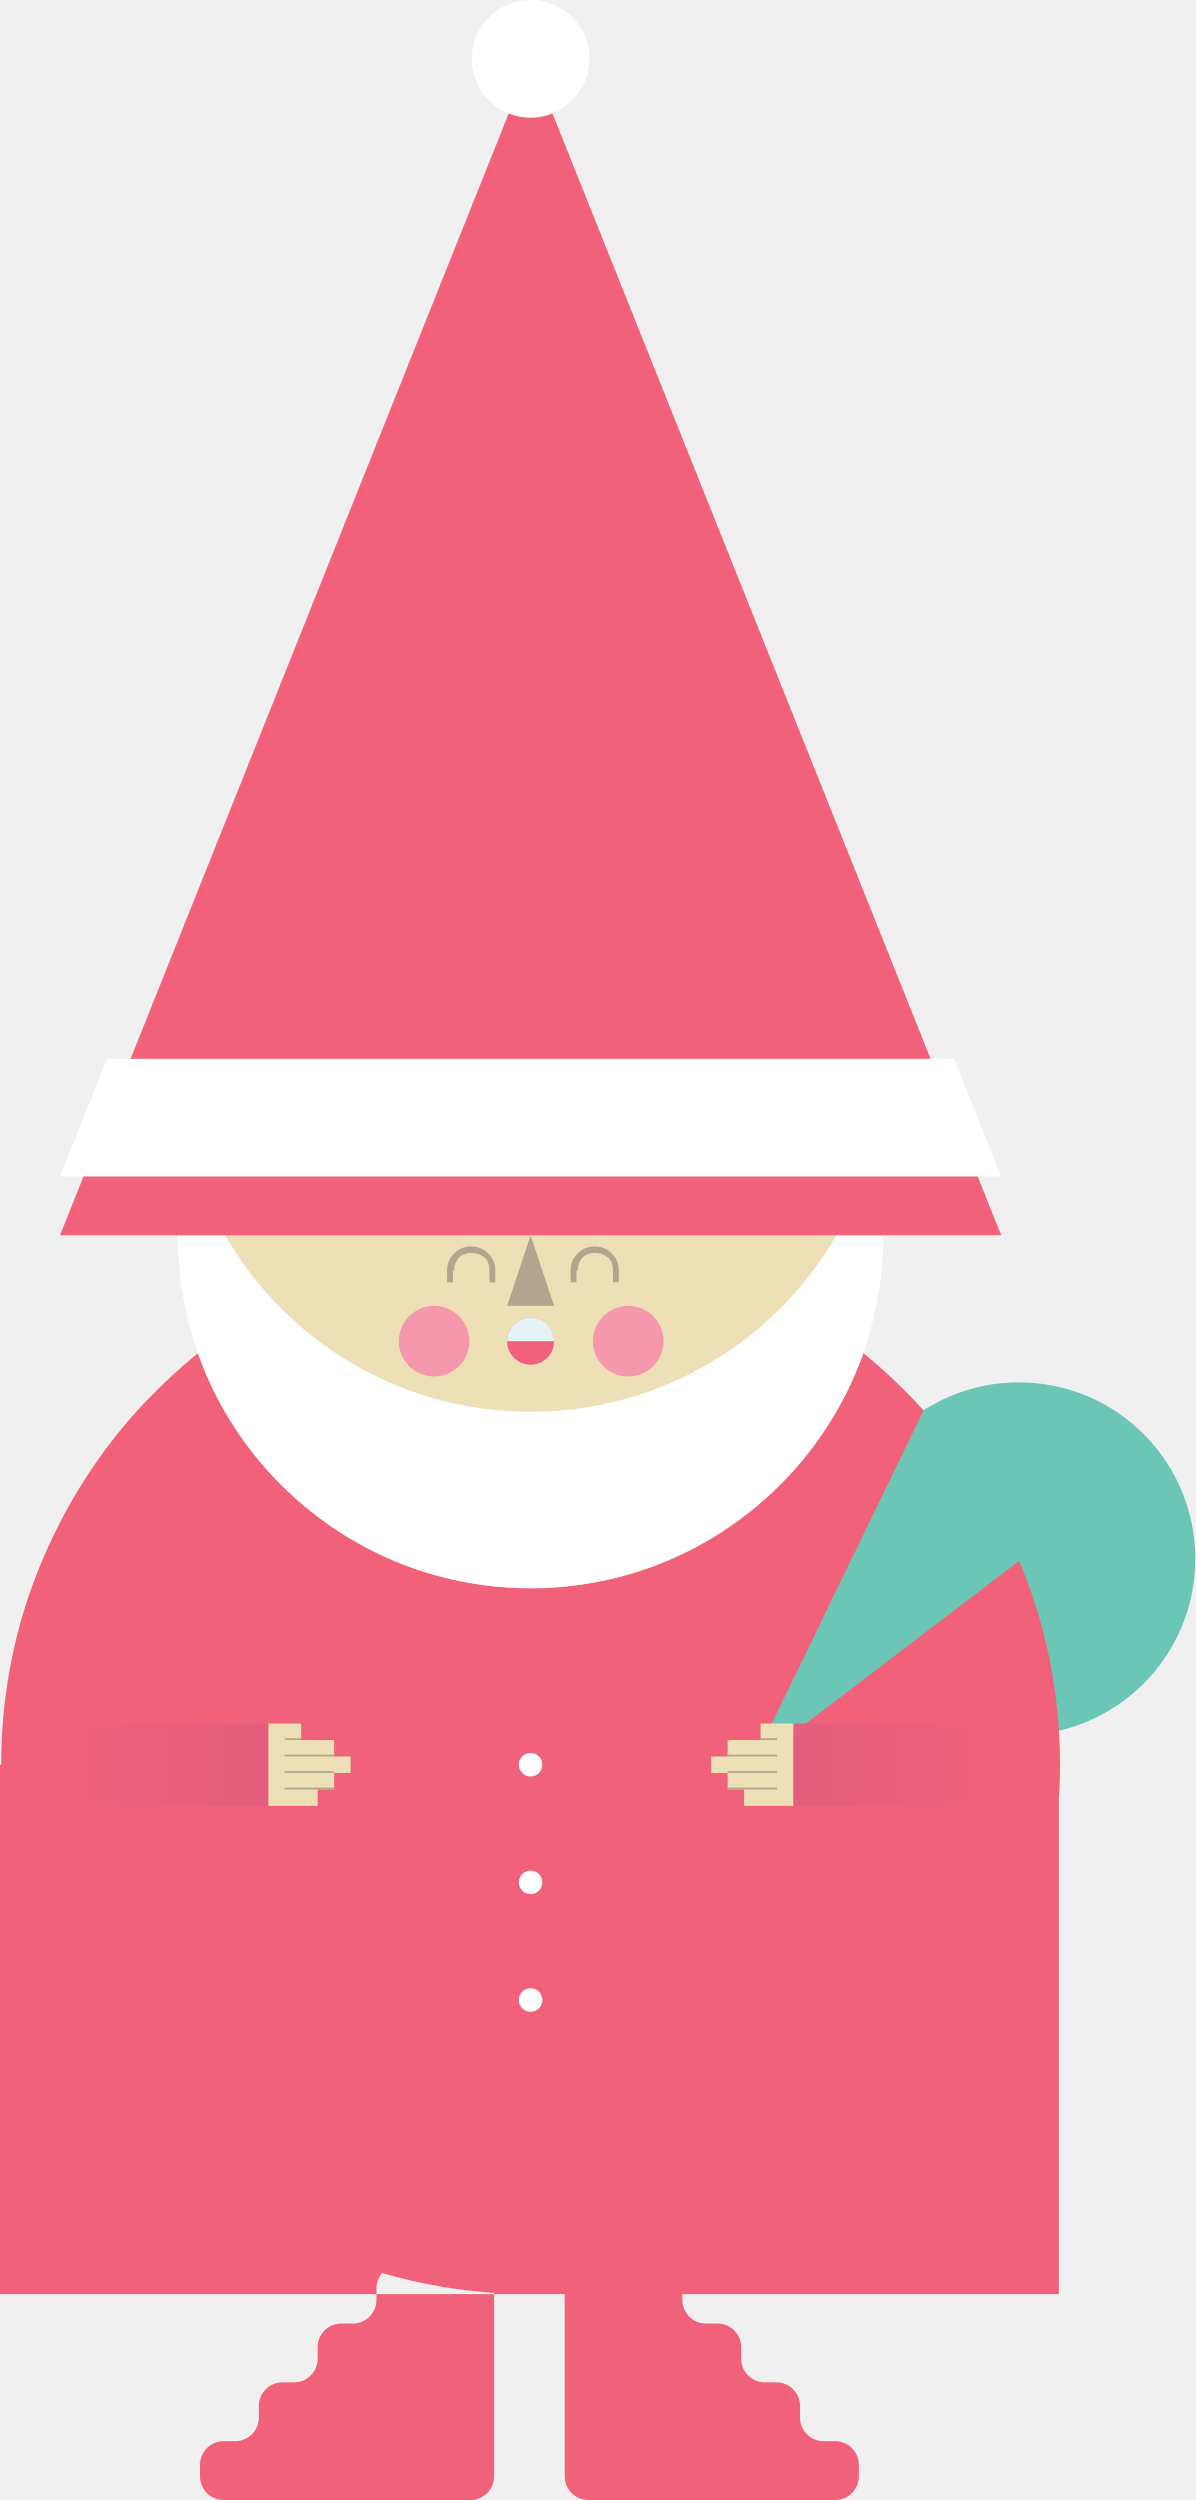
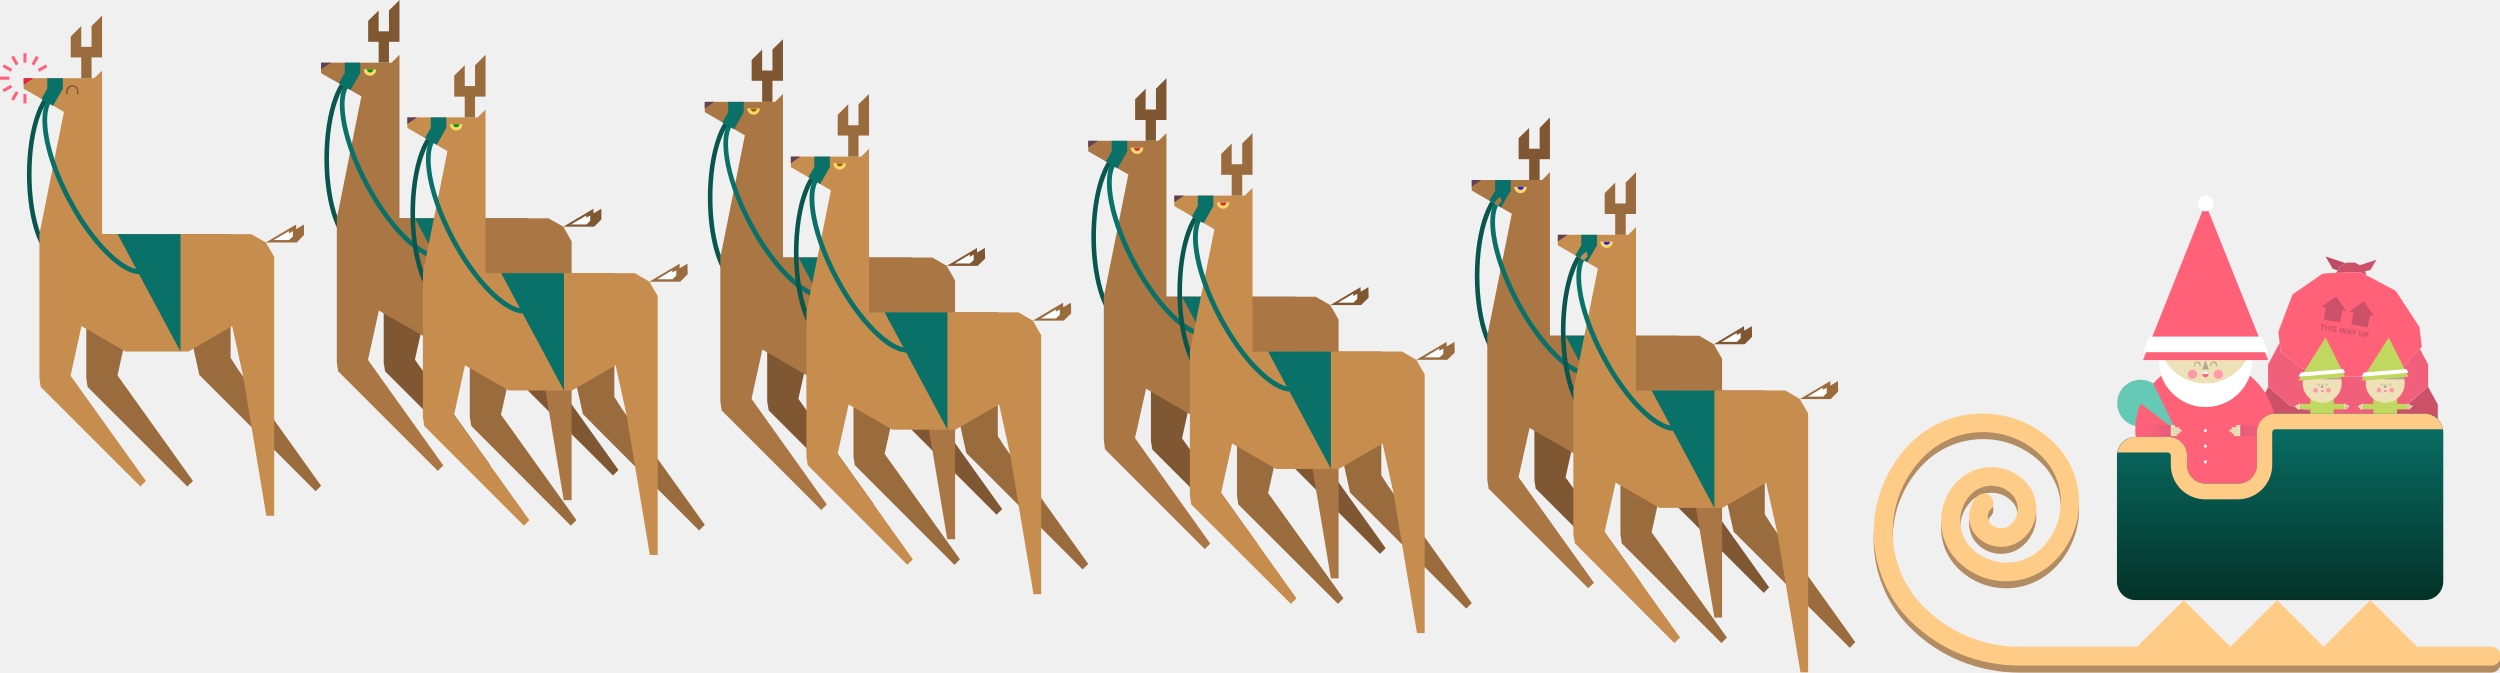
- <svg xmlns="http://www.w3.org/2000/svg" viewBox="0 0 203.2 425" enable-background="new 0 0 203.2 425">
-   <circle fill="#6BC6B5" cx="173.2" cy="265" r="30" />
-   <path fill="#F1627A" d="M68 385c-2.2 0-4 1.8-4 4v2c0 2.2-1.8 4-4 4h-2c-2.2 0-4 1.8-4 4v2c0 2.2-1.8 4-4 4h-2c-2.2 0-4 1.8-4 4v2c0 2.2-1.8 4-4 4h-2c-2.2 0-4 1.8-4 4v2c0 2.2 1.8 4 4 4h42c2.2 0 4-1.8 4-4v-32c0-2.2-1.8-4-4-4h-12zM112 385c2.2 0 4 1.8 4 4v2c0 2.2 1.8 4 4 4h2c2.2 0 4 1.8 4 4v2c0 2.2 1.8 4 4 4h2c2.2 0 4 1.8 4 4v2c0 2.2 1.8 4 4 4h2c2.2 0 4 1.8 4 4v2c0 2.2-1.8 4-4 4h-42c-2.2 0-4-1.8-4-4v-32c0-2.2 1.8-4 4-4h12zM0 300h180v90h-180zM180.2 300c0 12.4-2.5 24.3-7.1 35-4.6 10.8-11.1 20.5-19.3 28.6-8.1 8.1-17.8 14.7-28.6 19.3-10.8 4.6-22.6 7.1-35 7.1s-24.3-2.5-35-7.1c-10.8-4.6-20.5-11.1-28.6-19.3s-14.7-17.8-19.3-28.6c-4.6-10.8-7.1-22.6-7.1-35s2.5-24.3 7.1-35c4.6-10.8 11.1-20.5 19.3-28.6 8.1-8.1 17.8-14.7 28.6-19.3s22.6-7.1 35-7.1 24.3 2.5 35 7.1 20.5 11.1 28.6 19.3c8.1 8.1 14.7 17.8 19.3 28.6 4.6 10.7 7.1 22.6 7.1 35z" />
-   <circle fill="#EDE0B7" cx="90.2" cy="210" r="60" />
-   <path fill="#fff" d="M90.2 240c-28 0-51.4-19.1-58.1-45-1.2 4.8-1.9 9.8-1.9 15 0 33.1 26.9 60 60 60s60-26.9 60-60c0-5.2-.7-10.2-1.9-15-6.6 25.9-30.1 45-58.1 45z" />
-   <path fill="#B2A58E" d="M94.2 222h-8l4-12z" />
-   <circle fill="#F1627A" cx="90.2" cy="228" r="4" />
-   <path fill="#E4F4F4" d="M90.2 224c-2.2 0-4 1.8-4 4h8c0-2.2-1.7-4-4-4z" />
+ <svg xmlns="http://www.w3.org/2000/svg" xmlns:xlink="http://www.w3.org/1999/xlink" viewBox="0 0 1141.5 307" enable-background="new 0 0 1141.5 307">
+   <path fill="#08564D" d="M687.7 88.9c2.8 0 5.8 3.8 8.1 10.1 2.6 7.2 4.1 16.8 4.1 27.1s-1.4 19.9-4.1 27.1c-2.3 6.3-5.3 10.1-8.1 10.1s-5.8-3.8-8.1-10.1c-2.6-7.2-4.1-16.8-4.1-27.1s1.4-19.9 4.1-27.1c2.3-6.4 5.3-10.1 8.1-10.1m0-2.2c-7.9 0-14.3 17.6-14.3 39.3 0 21.7 6.4 39.3 14.3 39.3s14.3-17.6 14.3-39.3c0-21.7-6.4-39.3-14.3-39.3z" />
+   <path fill="#7F5733" d="M700.6 219.1v-65.8h28.6l-14.3 64.4-.1.2 34.4 48.2-2.5 2.5-45.5-45.5zM737.9 153.3h28.6v56.5l3.4 5.3 37.9 53.1-2.5 2.5-45.5-45.4-7.7-7.7.1-.1zM782.5 157.2l13.8-8.3.1 2.1 3.5-2.1.1 4.9-3.4 3.4h-10.5z" />
+   <path fill="#fff" d="M793 152v1l1.8-1v2.4l-1.7 1.7h-7z" />
+   <path fill="#7F5733" d="M698.2 58.4v9.5h4.8v-9.5l4.7-4.8v19.1h-4.7v9.5h-4.8v-9.5h-4.8v-9.6z" />
+   <path fill="#a74" d="M672 82.2h32.1l3.6-3.6v74.7h68.2l6.6 3.9 3.8 6.6v118.2h-3.5l-10.8-64.3-4.9-22.3-20 11.5h-28.7l-20-11.5-5 22.3v.2l34.4 48.2-2.6 2.5-45.5-45.5-.6-4v-65.8l11.2-55.7-18.3-10.6z" />
+   <path fill="#5D4157" d="M672 85.2v-3h4.4z" />
+   <path fill="#097168" d="M682.7 87v-4.8h7.1v4.8l-4.4 7.7-5.4-3.1zM743.5 153.3h-28.7l8.6 16c-3.5-.7-8.1-3.7-12.9-8.5-5.9-5.9-11.9-14.3-16.8-23.6-11.8-22.2-13.6-41.2-8.1-45.1l-.4-2.2c-.1 0-.1 0-.2.1-8.1 4.3-5.1 25.9 6.8 48.3 10.4 19.5 24.1 33.2 32.8 33.4l18.9 35.3v-53.7z" />
+   <path fill="#F6D86B" d="M694.3 88.2c-1.6 0-2.9-1.3-2.9-2.9h5.7c.1 1.6-1.2 2.9-2.8 2.9z" />
+   <path fill="#2920E2" d="M694.3 86.7c-.8 0-1.4-.6-1.4-1.4h2.9c-.1.8-.7 1.4-1.5 1.4z" />
+   <path fill="#08564D" d="M727 113.9c2.8 0 5.8 3.8 8.1 10.1 2.6 7.2 4.1 16.8 4.1 27.1s-1.4 19.9-4.1 27.1c-2.3 6.3-5.3 10.1-8.1 10.1s-5.8-3.8-8.1-10.1c-2.6-7.2-4.1-16.8-4.1-27.1s1.4-19.9 4.1-27.1c2.3-6.3 5.3-10.1 8.1-10.1m0-2.2c-7.9 0-14.3 17.6-14.3 39.3 0 21.7 6.4 39.3 14.3 39.3s14.3-17.6 14.3-39.3c0-21.7-6.4-39.3-14.3-39.3z" />
+   <path fill="#996B3D" d="M739.9 244.1v-65.8h28.6l-14.3 64.4-.1.3 34.4 48.1-2.5 2.5-45.5-45.5zM777.2 178.3h28.6v56.5l3.4 5.4 37.9 53-2.5 2.6-45.5-45.5-7.7-7.7.1-.1z" />
+   <path fill="#C68D4E" d="M711.3 107.2h32.2l3.5-3.6v74.7h68.2l6.6 3.9 3.8 6.6v118.2h-3.5l-10.7-64.3-5-22.3-20 11.5h-28.7l-20-11.5-5 22.3v.3l34.4 48.1-2.6 2.5-45.4-45.5-.7-4v-65.8l11.2-55.7-18.3-10.6z" />
+   <path fill="#996B3D" d="M821.8 182.2l13.9-8.2v2.1l3.5-2.1.1 4.8-3.4 3.4h-10.5z" />
+   <path fill="#fff" d="M832.3 177v1l1.8-1v2.4l-1.6 1.7h-7.1z" />
+   <path fill="#F6D86B" d="M733.6 113.2c-1.6 0-2.9-1.3-2.9-2.9h5.7c.1 1.6-1.2 2.9-2.8 2.9z" />
+   <path fill="#2920E2" d="M733.6 111.8c-.8 0-1.4-.6-1.4-1.4h2.9c0 .7-.7 1.4-1.5 1.4z" />
+   <path fill="#996B3D" d="M737.5 83.4v9.5h4.8v-9.5l4.7-4.8v19.1h-4.7v9.5h-4.8v-9.5h-4.8v-9.5z" />
+   <path fill="#5D4157" d="M711.3 110.2v-3h4.5z" />
+   <path fill="#097168" d="M722 112v-4.8h7.2v4.8l-4.5 7.7-5.4-3.1zM782.8 178.3h-28.7l8.6 16c-3.5-.7-8.1-3.7-12.9-8.5-5.9-5.9-11.9-14.3-16.8-23.6-11.8-22.2-13.6-41.2-8.1-45.1l-.4-2.2c-.1 0-.1 0-.2.1-8.1 4.3-5.1 25.9 6.8 48.3 10.4 19.5 24.1 33.2 32.8 33.4l18.9 35.3v-53.7z" />
+   <path fill="#08564D" d="M512.6 71c2.8 0 5.8 3.8 8.1 10.1 2.6 7.2 4.1 16.8 4.1 27.1s-1.4 19.9-4.1 27.1c-2.3 6.3-5.3 10.1-8.1 10.1s-5.8-3.8-8.1-10.1c-2.6-7.2-4.1-16.8-4.1-27.1s1.4-19.9 4.1-27.1c2.3-6.3 5.3-10.1 8.1-10.1m0-2.2c-7.9 0-14.3 17.6-14.3 39.3 0 21.7 6.4 39.3 14.3 39.3s14.3-17.6 14.3-39.3c0-21.7-6.4-39.3-14.3-39.3z" />
+   <path fill="#7F5733" d="M525.5 201.2v-65.7h28.5l-14.2 64.3-.1.3 34.4 48.1-2.5 2.5-45.5-45.5zM562.8 135.5h28.6v56.4l3.4 5.4 37.9 53-2.6 2.6-45.4-45.5-7.7-7.7zM607.4 139.3l13.8-8.2.1 2.1 3.5-2.1.1 4.8-3.4 3.4h-10.5z" />
+   <path fill="#fff" d="M617.9 134.1v1.1l1.8-1.1v2.4l-1.7 1.7h-7z" />
+   <path fill="#7F5733" d="M523.1 40.5v9.5h4.7v-9.5l4.8-4.8v19.1h-4.8v9.5h-4.7v-9.5h-4.8v-9.5z" />
+   <path fill="#a74" d="M496.9 64.3h32.1l3.6-3.5v74.7h68.2l6.6 3.8 3.8 6.6v118.2h-3.5l-10.8-64.3-4.9-22.3-20 11.6h-28.7l-20-11.6-5 22.3v.3l34.3 48.1-2.5 2.5-45.5-45.5-.6-4v-65.7l11.2-55.8-18.3-10.6z" />
+   <path fill="#5D4157" d="M496.9 67.3v-3h4.4z" />
+   <path fill="#097168" d="M539.7 135.5h28.7v53.6zM507.6 69.1v-4.8h7.1v4.8l-4.4 7.8-5.4-3.1zM510 72.1l.2-.1.4 2.2c-5.5 3.9-3.7 22.9 8.1 45.1 4.9 9.3 10.9 17.7 16.8 23.6 5.5 5.5 10.7 8.7 14.3 8.7.8 0 1.6-.2 2.2-.5l.3-.2 1.4 1.6-.7.5c-1 .5-2 .8-3.2.8-8.7 0-22.5-13.7-33-33.4-11.9-22.3-15-44-6.8-48.3z" />
+   <path fill="#F6D86B" d="M519.2 70.3c-1.6 0-2.9-1.3-2.9-2.9h5.7c.1 1.6-1.2 2.9-2.8 2.9z" />
+   <path fill="#E41F44" d="M519.2 68.9c-.8 0-1.4-.6-1.4-1.4h2.9c-.1.7-.7 1.4-1.5 1.4z" />
+   <path fill="#08564D" d="M551.9 96c2.8 0 5.8 3.8 8.1 10.1 2.6 7.2 4.1 16.8 4.1 27.1s-1.4 19.9-4.1 27.1c-2.3 6.3-5.3 10.1-8.1 10.1s-5.8-3.8-8.1-10.1c-2.6-7.2-4.1-16.8-4.1-27.1s1.4-19.9 4.1-27.1c2.3-6.3 5.3-10.1 8.1-10.1m0-2.1c-7.9 0-14.3 17.6-14.3 39.3s6.4 39.3 14.3 39.3 14.3-17.6 14.3-39.3-6.4-39.3-14.3-39.3z" />
+   <path fill="#996B3D" d="M564.8 226.2v-65.7h28.6l-14.3 64.3-.1.3 34.4 48.1-2.5 2.5-45.5-45.4zM602.1 160.5h28.6v56.5l3.4 5.3 37.9 53.1-2.5 2.5-45.5-45.5-7.7-7.6.1-.1z" />
+   <path fill="#C68D4E" d="M536.2 89.3h32.1l3.6-3.5v74.7h68.2l6.6 3.8 3.8 6.6v118.2h-3.5l-10.8-64.3-4.9-22.3-20 11.6h-28.7l-20-11.6-5 22.3v.3l34.4 48.1-2.6 2.5-45.5-45.4-.6-4.1v-65.7l11.2-55.8-18.3-10.6z" />
+   <path fill="#996B3D" d="M646.7 164.3l13.8-8.2.1 2.1 3.5-2.1.1 4.9-3.4 3.3h-10.5z" />
+   <path fill="#fff" d="M657.2 159.1v1.1l1.8-1.1v2.5l-1.7 1.6h-7z" />
+   <path fill="#F6D86B" d="M558.5 95.3c-1.6 0-2.9-1.3-2.9-2.9h5.7c.1 1.6-1.2 2.9-2.8 2.9z" />
+   <path fill="#E41F44" d="M558.5 93.9c-.8 0-1.4-.6-1.4-1.4h2.9c-.1.7-.7 1.4-1.5 1.4z" />
+   <path fill="#996B3D" d="M562.4 65.5v9.5h4.8v-9.5l4.7-4.7v19h-4.7v9.5h-4.8v-9.5h-4.8v-9.5z" />
+   <path fill="#5D4157" d="M536.2 92.3v-3h4.4z" />
+   <path fill="#097168" d="M579 160.5h28.7v53.6zM546.9 94.1v-4.8h7.1v4.8l-4.4 7.8-5.4-3.1zM549.3 97.1l.2-.1.4 2.2c-5.5 3.9-3.7 22.9 8.1 45.1 4.9 9.3 10.9 17.7 16.8 23.6 5.5 5.5 10.7 8.7 14.3 8.7.8 0 1.6-.2 2.2-.5l.3-.2 1.4 1.6-.7.5c-1 .5-2 .8-3.2.8-8.7 0-22.5-13.7-33-33.4-11.9-22.3-15-43.9-6.8-48.3z" />
+   <path fill="#08564D" d="M337.5 53.1c2.8 0 5.8 3.8 8.1 10.1 2.6 7.2 4.1 16.8 4.1 27.1s-1.4 19.9-4.1 27.1c-2.3 6.3-5.3 10.1-8.1 10.1s-5.8-3.8-8.1-10.1c-2.6-7.2-4.1-16.8-4.1-27.1s1.4-19.9 4.1-27.1c2.3-6.3 5.3-10.1 8.1-10.1m0-2.1c-7.9 0-14.3 17.6-14.3 39.3 0 21.7 6.4 39.3 14.3 39.3s14.3-17.6 14.3-39.3c0-21.7-6.4-39.3-14.3-39.3z" />
+   <path fill="#7F5733" d="M350.3 183.3v-65.7h28.6l-14.3 64.3v.3l34.4 48.1-2.6 2.6-45.4-45.5zM387.7 117.6h28.6v56.5l3.4 5.3 37.9 53.1-2.6 2.5-45.5-45.5-7.6-7.6v-.1zM432.3 121.4l13.8-8.2v2.1l3.6-2.1.1 4.9-3.4 3.3h-10.5z" />
+   <path fill="#fff" d="M442.8 116.2v1.1l1.8-1.1v2.5l-1.7 1.6h-7z" />
+   <path fill="#7F5733" d="M348 22.6v9.6h4.7v-9.6l4.8-4.7v19h-4.8v9.6h-4.7v-9.6h-4.8v-9.5z" />
+   <path fill="#a74" d="M321.8 46.5h32.1l3.6-3.6v74.7h68.2l6.6 3.8 3.8 6.7v118.1h-3.6l-10.7-64.3-4.9-22.3-20 11.6h-28.8l-20-11.6-4.9 22.3v.3l34.3 48.1-2.5 2.6-45.5-45.5-.6-4.1v-65.7l11.2-55.8-18.3-10.6z" />
+   <path fill="#5D4157" d="M321.8 49.5v-3h4.4z" />
+   <path fill="#097168" d="M364.6 117.6h28.7v53.6zM332.5 51.2v-4.7h7.1v4.7l-4.4 7.8-5.4-3.1zM334.8 54.3l.2-.1.4 2.2c-5.5 3.9-3.7 22.9 8.1 45.1 4.9 9.3 10.9 17.7 16.8 23.6 5.5 5.5 10.7 8.7 14.3 8.7.8 0 1.6-.2 2.2-.5l.3-.2 1.4 1.6-.7.5c-1 .5-2 .8-3.2.8-8.7 0-22.5-13.7-33-33.4-11.8-22.4-14.9-44-6.8-48.3z" />
+   <path fill="#F6D86B" d="M344.1 52.4c-1.6 0-2.9-1.3-2.9-2.9h5.7c.1 1.6-1.2 2.9-2.8 2.9z" />
+   <path fill="#960" d="M344.1 51c-.8 0-1.4-.6-1.4-1.4h2.9c-.1.8-.7 1.4-1.5 1.4z" />
+   <path fill="#08564D" d="M376.8 78.1c2.8 0 5.8 3.8 8.1 10.1 2.6 7.2 4.1 16.8 4.1 27.1s-1.4 19.9-4.1 27.1c-2.3 6.3-5.3 10.1-8.1 10.1s-5.8-3.8-8.1-10.1c-2.6-7.2-4.1-16.8-4.1-27.1s1.4-19.9 4.1-27.1c2.3-6.3 5.3-10.1 8.1-10.1m0-2.1c-7.9 0-14.3 17.6-14.3 39.3s6.4 39.3 14.3 39.3 14.3-17.6 14.3-39.3-6.4-39.3-14.3-39.3z" />
+   <path fill="#996B3D" d="M389.7 208.4v-65.8h28.5l-14.2 64.3-.1.3 34.4 48.2-2.5 2.5-45.5-45.5zM427 142.6h28.6v56.5l3.4 5.3 37.9 53.1-2.6 2.5-45.4-45.5-7.7-7.6v-.1z" />
+   <path fill="#C68D4E" d="M361.1 71.5h32.1l3.6-3.6v74.7h68.2l6.6 3.8 3.8 6.7v118.2h-3.5l-10.8-64.4-4.9-22.2-20 11.5h-28.7l-20-11.5-5 22.2v.3l34.3 48.2-2.5 2.5-45.5-45.5-.6-4v-65.8l11.2-55.7-18.3-10.6z" />
+   <path fill="#996B3D" d="M471.6 146.4l13.8-8.2.1 2.1 3.5-2.1.1 4.9-3.4 3.3h-10.5z" />
+   <path fill="#fff" d="M482.1 141.3v1l1.8-1v2.4l-1.7 1.7h-7z" />
+   <path fill="#F6D86B" d="M383.4 77.4c-1.6 0-2.9-1.3-2.9-2.9h5.7c.1 1.7-1.2 2.9-2.8 2.9z" />
+   <path fill="#960" d="M383.4 76c-.8 0-1.4-.6-1.4-1.4h2.9c-.1.8-.7 1.4-1.5 1.4z" />
+   <path fill="#996B3D" d="M387.3 47.6v9.6h4.7v-9.6l4.8-4.7v19h-4.8v9.6h-4.7v-9.6h-4.8v-9.5z" />
+   <path fill="#5D4157" d="M361.1 74.5v-3h4.4z" />
+   <path fill="#097168" d="M403.9 142.6h28.7v53.6zM371.8 76.3v-4.8h7.1v4.8l-4.4 7.7-5.4-3.1zM374.2 79.3l.2-.1.4 2.2c-5.5 3.9-3.7 22.9 8.1 45.1 4.9 9.3 10.9 17.7 16.8 23.6 5.5 5.5 10.7 8.7 14.3 8.7.8 0 1.6-.2 2.2-.5l.3-.2 1.4 1.6-.7.5c-1 .5-2 .8-3.2.8-8.7 0-22.5-13.7-33-33.4-11.9-22.4-15-44-6.8-48.3z" />
+   <path fill="#08564D" d="M162.4 35.3c2.8 0 5.8 3.8 8.1 10.1 2.6 7.2 4.1 16.8 4.1 27.1s-1.4 19.9-4.1 27.1c-2.3 6.3-5.3 10.1-8.1 10.1s-5.8-3.8-8.1-10.1c-2.6-7.2-4.1-16.8-4.1-27.1s1.4-19.9 4.1-27.1c2.3-6.4 5.3-10.1 8.1-10.1m0-2.2c-7.9 0-14.3 17.6-14.3 39.3s6.4 39.3 14.3 39.3 14.3-17.6 14.3-39.3-6.4-39.3-14.3-39.3z" />
+   <path fill="#7F5733" d="M175.2 165.5v-65.8h28.6l-14.3 64.3v.3l34.4 48.2-2.6 2.5-45.5-45.5zM212.6 99.7h28.5v56.5l3.4 5.3 37.9 53.1-2.5 2.5-45.5-45.4-7.6-7.7v-.1zM257.2 103.5l13.8-8.2v2.1l3.6-2.1v4.9l-3.3 3.3h-10.6z" />
+   <path fill="#fff" d="M267.7 98.4v1l1.8-1v2.4l-1.7 1.7h-7.1z" />
+   <path fill="#7F5733" d="M172.9 4.8v9.5h4.7v-9.5l4.8-4.8v19.1h-4.8v9.5h-4.7v-9.5h-4.8v-9.6z" />
+   <path fill="#a74" d="M146.6 28.6h32.2l3.6-3.6v74.7h68.1l6.7 3.8 3.8 6.7v118.2h-3.6l-10.7-64.4-4.9-22.2-20 11.5h-28.8l-20-11.5-4.9 22.2-.1.3 34.4 48.2-2.5 2.5-45.5-45.5-.6-4v-65.8l11.2-55.7-18.4-10.6z" />
+   <path fill="#5D4157" d="M146.6 31.6v-3h4.5z" />
+   <path fill="#097168" d="M189.5 99.7h28.7v53.6zM157.4 33.4v-4.8h7.1v4.8l-4.5 7.7-5.3-3.1zM159.7 36.4l.2-.1.4 2.2c-5.5 3.9-3.7 22.9 8.1 45.1 4.9 9.3 10.9 17.7 16.8 23.6 5.5 5.5 10.7 8.7 14.3 8.7.8 0 1.6-.2 2.2-.5l.3-.2 1.4 1.6-.7.5c-1 .5-2 .8-3.2.8-8.7 0-22.5-13.7-33-33.4-11.9-22.4-14.9-44-6.8-48.3z" />
+   <path fill="#F6D86B" d="M169 34.6c-1.6 0-2.9-1.3-2.9-2.9h5.7c0 1.6-1.2 2.9-2.8 2.9z" />
+   <path fill="#090" d="M169 33.1c-.8 0-1.4-.6-1.4-1.4h2.9c-.1.8-.7 1.4-1.5 1.4z" />
+   <path fill="#08564D" d="M201.7 60.3c2.8 0 5.8 3.8 8.1 10.1 2.6 7.2 4.1 16.8 4.1 27.1s-1.4 19.9-4.1 27.1c-2.3 6.3-5.3 10.1-8.1 10.1s-5.8-3.8-8.1-10.1c-2.6-7.2-4.1-16.8-4.1-27.1s1.4-19.9 4.1-27.1c2.3-6.4 5.3-10.1 8.1-10.1m0-2.2c-7.9 0-14.3 17.6-14.3 39.3s6.4 39.3 14.3 39.3 14.3-17.6 14.3-39.3-6.4-39.3-14.3-39.3z" />
+   <path fill="#996B3D" d="M214.5 190.5v-65.8h28.6l-14.3 64.4v.3l34.4 48.1-2.6 2.5-45.4-45.5zM251.9 124.7h28.6v56.5l3.4 5.4 37.9 53-2.6 2.6-45.5-45.5-7.6-7.7v-.1z" />
+   <path fill="#C68D4E" d="M186 53.6h32.1l3.6-3.6v74.7h68.1l6.7 3.9 3.8 6.6v118.2h-3.6l-10.7-64.3-4.9-22.3-20 11.5h-28.8l-20-11.5-4.9 22.3-.1.3 34.4 48.1-2.5 2.5-45.5-45.5-.6-4v-65.8l11.2-55.7-18.3-10.6z" />
+   <path fill="#996B3D" d="M296.5 128.6l13.8-8.2v2.1l3.6-2.1.1 4.8-3.4 3.4h-10.5z" />
+   <path fill="#fff" d="M307 123.4v1l1.8-1v2.4l-1.7 1.7h-7z" />
+   <path fill="#F6D86B" d="M208.3 59.6c-1.6 0-2.9-1.3-2.9-2.9h5.7c.1 1.6-1.2 2.9-2.8 2.9z" />
+   <path fill="#090" d="M208.3 58.1c-.8 0-1.4-.6-1.4-1.4h2.9c-.1.8-.7 1.4-1.5 1.4z" />
+   <path fill="#996B3D" d="M212.2 29.8v9.5h4.7v-9.5l4.8-4.8v19.1h-4.8v9.5h-4.7v-9.5h-4.8v-9.6z" />
+   <path fill="#5D4157" d="M186 56.6v-3h4.4z" />
+   <path fill="#097168" d="M228.8 124.7h28.7v53.6zM196.7 58.4v-4.8h7.1v4.8l-4.4 7.7-5.4-3.1zM199 61.4l.2-.1.4 2.2c-5.5 3.9-3.7 22.9 8.1 45.1 4.9 9.3 10.9 17.7 16.8 23.6 5.5 5.5 10.7 8.7 14.3 8.7.8 0 1.6-.2 2.2-.5l.3-.2 1.4 1.6-.7.5c-1 .5-2 .8-3.2.8-8.7 0-22.5-13.7-33-33.4-11.8-22.4-14.9-44-6.8-48.3z" />
+   <path fill="#08564D" d="M26.6 42.4c2.8 0 5.8 3.8 8.1 10.1 2.6 7.2 4.1 16.8 4.1 27.1s-1.4 19.9-4.1 27.1c-2.3 6.3-5.3 10.1-8.1 10.1s-5.8-3.8-8.1-10.1c-2.6-7.2-4.1-16.8-4.1-27.1s1.4-19.9 4.1-27.1c2.3-6.3 5.3-10.1 8.1-10.1m0-2.1c-7.9 0-14.3 17.6-14.3 39.3 0 21.7 6.4 39.3 14.3 39.3s14.3-17.6 14.3-39.3c0-21.7-6.4-39.3-14.3-39.3z" />
+   <path fill="#996B3D" d="M39.4 172.6v-65.7h28.6l-14.3 64.3v.3l34.4 48.1-2.6 2.5-45.5-45.4zM76.8 106.9h28.5v56.5l3.4 5.3 37.9 53.1-2.5 2.5-45.5-45.5-7.6-7.6v-.1z" />
+   <path fill="#C68D4E" d="M10.8 35.7h32.2l3.6-3.5v74.7h68.1l6.7 3.8 3.8 6.6v118.2h-3.6l-10.7-64.3-4.9-22.3-20 11.6h-28.8l-20-11.6-4.9 22.3-.1.3 34.4 48.1-2.5 2.5-45.5-45.4-.6-4.1v-65.7l11.2-55.8-18.4-10.6z" />
+   <path fill="#996B3D" d="M121.4 110.7l13.8-8.2v2.1l3.6-2.1v4.8l-3.3 3.4h-10.6z" />
+   <path fill="#fff" d="M131.9 105.5v1.1l1.8-1.1v2.5l-1.7 1.6h-7.1z" />
+   <path fill="#996B3D" d="M37.1 11.9v9.5h4.7v-9.5l4.8-4.8v19.1h-4.8v9.5h-4.7v-9.5h-4.8v-9.5z" />
+   <path fill="#E41F44" d="M10.8 38.7v-3h4.5z" />
+   <path fill="#097168" d="M53.7 106.9h28.7v53.6zM21.6 40.5v-4.8h7.1v4.8l-4.5 7.8-5.3-3.1zM23.9 43.5l.2-.1.4 2.2c-5.5 3.9-3.7 22.9 8.1 45.1 4.9 9.3 10.9 17.7 16.8 23.6 5.5 5.5 10.7 8.7 14.3 8.7.8 0 1.6-.2 2.2-.5l.3-.2 1.4 1.6-.7.5c-1 .5-2 .8-3.2.8-8.7 0-22.5-13.7-33-33.4-11.9-22.3-14.9-44-6.8-48.3z" />
+   <path fill="#7F5733" d="M35.3 41.7c0-.3-.1-.6-.2-.8-.1-.3-.3-.5-.5-.7-.2-.2-.4-.4-.7-.5-.3-.1-.5-.2-.8-.2-.3 0-.6.1-.8.2-.3.1-.5.3-.7.5-.2.2-.4.4-.5.7-.1.3-.2.5-.2.8v1.4h-.7v-1.4c0-.4.1-.8.2-1.1.1-.3.4-.7.6-.9.3-.3.6-.5.9-.6.3-.1.7-.2 1.1-.2.4 0 .8.1 1.1.2.3.1.7.4.9.6.3.3.5.6.6.9.1.3.2.7.2 1.1v1.4h-.7v-1.4z" />
+   <g fill="#FF6179">
+     <path d="M10.7 24.3h1.4v4.3h-1.4zM10.7 42.9h1.4v4.3h-1.4z" />
+   </g>
+   <g fill="#FF6179">
+     <path d="M15.577 29.928l-1.212-.7 2.15-3.724 1.212.7zM6.296 46.021l-1.212-.7 2.15-3.724 1.212.7z" />
+   </g>
+   <g fill="#FF6179">
+     <path d="M17.926 32.778l-.7-1.212 3.724-2.15.7 1.212zM1.842 42.071l-.7-1.212 3.724-2.15.7 1.212z" />
+   </g>
+   <path fill="#FF6179" d="M0 35h4.3v1.4h-4.3zM1.146 30.592l.7-1.212 3.724 2.15-.7 1.212zM5.097 26.138l1.212-.7 2.15 3.724-1.212.7z" />
+   <path fill="#CC5068" d="M1108.6 176.5l-9.6 8.5-17 5h-19.6l-17-5-9.6-8.5-4.5 8.2v10.8l11 9.4 18.9 5.4h21.9l19-5.4 11-9.4v-10.8z" />
+   <path fill="#F25F7B" d="M1062.4 190h19.6l17-5 9.6-8.5.1-.1v-10l-3.8-7.1-6.7 7.2-14.4 5.1-17.3.6-15.5-4.1-9.6-7.5-.5-4.1-5.3 9.9v10l.2.1 9.6 8.5z" />
+   <path fill="#BF4B61" d="M1071.1 120.2l-9.3-3.1 3.4 5.7 2.2.6 1-1.7z" />
+   <path fill="#CC5068" d="M1080.3 125.6v-.7l-.5-1 2.5-.6 2.8-4.7-7.6 2.5-2.2-1.2h-3.7l-.5.3-2.7 1.5-1 1.7-.7 1.2 11.1-.3z" />
+   <path fill="#FF6179" d="M1051 168.1l15.5 4.1 17.3-.6 14.4-5.1 6.7-7.2.9-.9-1.1-9.1-10.8-16.5-13.6-7.2-2.5-1.3-11.1.3-6.1.3-13.8 9.5-6.5 17.1.6 5 .5 4.1z" />
+   <path fill="#CC5068" d="M1072.7 142.3l6.6-4.7 4.6 6.6-1.8-.3-1 5.6-7.5-1.4 1-5.5zM1060.1 140l6.6-4.6 4.6 6.6-1.8-.3-1 5.5-7.5-1.3 1-5.5z" />
+   <g fill="#CB5068">
+     <path d="M1060.3 148.6l-.7-.1.1-.5 1.9.3-.1.5-.7-.1-.3 2-.5-.1.3-2zM1061.9 148.4l.5.1-.2.9 1 .2.2-.9.5.1-.4 2.4-.5-.1.2-1.1-1-.2-.2 1.1-.5-.1.4-2.4zM1064.5 148.8l.5.1-.4 2.4-.5-.1.4-2.4zM1066.6 149.8c-.1-.1-.2-.2-.4-.2s-.4 0-.4.2c-.1.4 1.1.4 1 1.2-.1.5-.6.7-1.1.6-.3-.1-.6-.2-.8-.4l.5-.4c.1.2.3.3.4.3.2 0 .4 0 .4-.2.1-.4-1.1-.4-1-1.2.1-.5.6-.7 1.1-.6.3 0 .5.2.7.4l-.4.3zM1068.3 149.5l.6.1.1 1.6.8-1.5.5.1.2 1.7.7-1.5.5.1-1.1 2.3-.5-.1-.3-1.8-.8 1.6-.5-.1-.2-2.5zM1072.7 150.2l.4.1.6 2.6-.6-.1-.1-.6-.9-.2-.3.5-.6-.1 1.5-2.2zm.1.8l-.4.7.6.1-.2-.8zM1074.5 152l-.7-1.6.7.1.4 1 .7-.8.6.1-1.2 1.2-.2 1-.5-.1.2-.9zM1079.2 152.9c-.1.6-.5.9-1.2.8-.7-.1-1-.6-.9-1.2l.3-1.5.5.1-.3 1.5c-.1.3.1.6.4.6.3 0 .5-.1.6-.4l.3-1.5.5.1-.2 1.5zM1079.9 151.5l.9.2c.5.1.9.3.8.9-.1.6-.5.7-1 .6l-.4-.1-.2 1-.5-.1.4-2.5zm.4 1.1l.4.1c.2 0 .4 0 .4-.2 0-.3-.2-.3-.4-.4h-.3l-.1.5z" />
+   </g>
+   <path fill="#C0D860" d="M1083.7 200.7c0 1.2 1 2.1 2.1 2.1 1.2 0 2.1-1 2.1-2.1v-4.3h-4.3v4.3zM1090.2 200.7c0 1.2 1 2.1 2.1 2.1 1.2 0 2.1-1 2.1-2.1v-4.3h-4.3v4.3zM1083.7 180.1v16.3h10.8v-16.3z" />
+   <path fill="#EFDE11" d="M1073.5 151.4h.1v.1h-.1z" />
+   <circle fill="#EEE0B7" cx="1089.1" cy="175" r="8.9" />
+   <path fill="#B2A58E" d="M1088.4 177.1h1.4l-.7-2.1z" />
+   <circle fill="#FF6179" cx="1089.2" cy="178.2" r=".7" />
+   <path fill="#fff" d="M1089.2 177.5c.4 0 .7.3.7.7h-1.4c0-.4.3-.7.7-.7z" />
+   <path fill="#B2A58E" d="M1087.8 176v-.2l-.1-.2s-.1-.1-.2-.1h-.4l-.2.1s-.1.1-.1.2v.6h-.2v-.4c0-.1 0-.2.1-.3 0-.1.1-.2.2-.2l.2-.2s.2-.1.3-.1.2 0 .3.1.2.1.2.2l.2.2.1.3v.4h-.2v-.4zM1091.5 176v-.2l-.1-.2s-.1-.1-.2-.1h-.4l-.2.1s-.1.1-.1.2v.6h-.2v-.4c0-.1 0-.2.1-.3 0-.1.1-.2.2-.2l.2-.2.3-.1s.2 0 .3.1c.1 0 .2.1.2.2l.2.2s.1.2.1.3v.4h-.2v-.4z" />
+   <circle fill="#FF99AD" cx="1092.1" cy="178.2" r="1.1" />
+   <circle fill="#FF99AD" cx="1086.2" cy="178.2" r="1.1" />
+   <circle cx="1089.1" cy="175" r="8.9" fill="none" />
+   <defs>
+     <circle id="a" cx="1089.1" cy="175" r="8.9" />
+   </defs>
+   <clipPath id="b">
+     <use xlink:href="#a" overflow="visible" />
+   </clipPath>
+   <path clip-path="url(#b)" fill="#B2A58E" d="M1080.2 173.2l4.4-1.8 4.5 1.8h8.9v-8.2h-17.8v6.1z" />
+   <path fill="#EEE0B7" d="M1101.1 185.4h-1.5v-.1l1.5.1v-.5h-1v-.5h-1v2.5h1.5v-.5h-1v-.1h1.5v-.5h-1.5v-.1h1.5v.1h.5v-.5h-.5zm-1.5-.5h.5v.1l-.5-.1z" />
+   <path fill="#B2A58E" d="M1099.6 184.9h.5v.1h-.5zM1099.6 185.4h1.5v.1h-1.5zM1099.6 185.9h1.5v.1h-1.5zM1099.6 186.4h1.5-1.5z" />
+   <path fill="#C0D860" d="M1092.8 184.4h6.3v2.5h-6.3z" />
+   <path fill="#EEE0B7" d="M1078.1 184.4v.5h.5-.5-1v.5h1.5-1.5-.5v.5h2-1.5v.5h1.5-1v.5h1.5v-2.5z" />
+   <path fill="#B2A58E" d="M1078.1 184.9h.5v.1h-.5zM1077.1 185.4h1.5v.1h-1.5zM1077.1 185.9h1.5v.1h-1.5zM1078.6 186.4h-1.5.5 1z" />
+   <path fill="#C0D860" d="M1079.1 184.4h6.3v2.5h-6.3zM1078.2 173.8l12.5-19.7 9 17.9z" />
+   <path fill="#fff" d="M1079.4 170.1l-1.2 1.9 21.5-1.8-.9-1.7z" />
+   <path fill="#C0D860" d="M1054.9 200.7c0 1.2 1 2.1 2.1 2.1 1.2 0 2.1-1 2.1-2.1v-4.3h-4.3v4.3zM1061.4 200.7c0 1.2 1 2.1 2.1 2.1s2.1-1 2.1-2.1v-4.3h-4.3v4.3zM1054.9 180.1v16.3h10.7v-16.3z" />
+   <path fill="#EFDE11" d="M1044.7 151.4h.1v.1h-.1z" />
+   <circle fill="#EEE0B7" cx="1060.3" cy="175" r="8.9" />
+   <path fill="#B2A58E" d="M1059.6 177.1h1.4l-.7-2.1z" />
+   <circle fill="#FF6179" cx="1060.4" cy="178.2" r=".7" />
+   <path fill="#fff" d="M1060.4 177.5c.4 0 .7.3.7.7h-1.4c0-.4.3-.7.7-.7z" />
+   <path fill="#B2A58E" d="M1058.9 176v-.2l-.1-.2s-.1-.1-.2-.1h-.4l-.2.1s-.1.1-.1.2v.6h-.2v-.4c0-.1 0-.2.1-.3 0-.1.1-.2.2-.2l.2-.2s.2-.1.3-.1.2 0 .3.1.2.1.2.2l.2.2s.1.2.1.3v.4h-.2v-.4zM1062.7 176v-.2l-.1-.2s-.1-.1-.2-.1h-.4l-.2.1s-.1.1-.1.2v.6h-.2v-.4c0-.1 0-.2.1-.3s.1-.2.2-.2l.2-.2s.2-.1.3-.1.2 0 .3.1.2.1.2.2l.2.2.1.3v.4h-.2v-.4z" />
+   <circle fill="#FF99AD" cx="1063.2" cy="178.2" r="1.1" />
+   <circle fill="#FF99AD" cx="1057.3" cy="178.2" r="1.1" />
+   <circle cx="1060.3" cy="175" r="8.9" fill="none" />
+   <path fill="#EEE0B7" d="M1072.3 185.4v-.5h-1.5v-.1h.5v-.5h-1v2.5h1.5v-.5h-1v-.1h1.5v.1-.5h.5v-.5h-.5zm0 .5h-1.5v-.1l1.5.1zm0-.5h-1.5v-.1l1.5.1z" />
+   <path fill="#B2A58E" d="M1070.8 184.9h.5v.1h-.5zM1070.8 185.4h1.5v.1h-1.5zM1070.8 185.9h1.5v.1h-1.5zM1070.8 186.4h1.5z" />
+   <path fill="#C0D860" d="M1064 184.4h6.3v2.5h-6.3z" />
+   <path fill="#EEE0B7" d="M1049.3 184.4v.5h.5-.5-1v.5h1.5-1.5-.5v.5h2-1.5v.5h1.5-1v.5h1.5v-2.5z" />
+   <path fill="#B2A58E" d="M1049.3 184.9h.5v.1h-.5zM1048.3 185.4h1.5v.1h-1.5zM1048.3 185.9h1.5v.1h-1.5zM1049.8 186.4h-1.5.5 1z" />
+   <path fill="#C0D860" d="M1050.3 184.4h6.3v2.5h-6.3z" />
+   <path fill="#B2A58E" d="M1060.3 173.2h8.8c-.1-.4-.2-.7-.3-1l-9.1.8.6.2z" />
+   <path fill="#C0D860" d="M1059.6 172.9l9.2-.7 2-.2-8.9-17.9-12.5 19.7z" />
+   <path fill="#fff" d="M1050.6 170.1l-1.2 1.9 21.4-1.8-.8-1.7z" />
+   <circle fill="#66C9B6" cx="977.4" cy="184.1" r="10.7" />
+   <path fill="#FF6179" d="M1039.3 228.7v-32.2h-.1c0-4.4-.9-8.7-2.5-12.5s-4-7.3-6.9-10.2c-2.9-2.9-6.4-5.3-10.2-6.9s-8.1-2.5-12.5-2.5-8.7.9-12.5 2.5-7.3 4-10.2 6.9c-2.9 2.9-5.3 6.4-6.9 10.2s-2.5 8.1-2.5 12.5c0 .8 0 1.5.1 2.3v29.9h22.9v1.8h-3.6v3.6h-3.6v3.6h-3.6v3.6h17.9v-12.5h4.3v12.5h17.9v-3.6h-3.6v-3.6h-3.6v-3.6h-3.6v-1.8h22.8z" />
+   <circle fill="#EEE0B7" cx="1007" cy="164.4" r="21.4" />
+   <path fill="#fff" d="M1007 175.1c10 0 18.4-6.8 20.8-16.1.4 1.7.7 3.5.7 5.4 0 11.8-9.6 21.4-21.4 21.4-11.8 0-21.4-9.6-21.4-21.4 0-1.9.2-3.6.7-5.4 2.3 9.3 10.6 16.1 20.6 16.1z" />
+   <path fill="#B2A58E" d="M1005.6 168.7h2.9l-1.5-4.3z" />
+   <circle fill="#FF6179" cx="1007" cy="170.9" r="1.4" />
+   <path fill="#E2F7F6" d="M1007 169.4c.8 0 1.4.6 1.4 1.4h-2.9c.1-.7.8-1.4 1.5-1.4z" />
  <g fill="#B2A58E">
-     <path d="M98.2 216c0-.4.1-.8.2-1.2.2-.4.4-.7.6-1 .3-.3.6-.5 1-.6.4-.2.8-.2 1.2-.2s.8.1 1.2.2c.4.2.7.4 1 .6.3.3.5.6.6 1 .2.4.2.8.2 1.2v2h1v-2c0-.5-.1-1.1-.3-1.6-.2-.5-.5-.9-.9-1.3s-.8-.7-1.3-.9c-.5-.2-1-.3-1.6-.3s-1.1.1-1.6.3c-.5.2-.9.5-1.3.9s-.7.8-.9 1.3c-.2.5-.3 1-.3 1.6v2h1v-2zM77.2 216c0-.4.1-.8.2-1.2.2-.4.4-.7.6-1 .3-.3.6-.5 1-.6.4-.2.8-.2 1.2-.2s.8.1 1.2.2c.4.2.7.4 1 .6.3.3.5.6.6 1 .2.4.2.8.2 1.2v2h1v-2c0-.5-.1-1.1-.3-1.6-.2-.5-.5-.9-.9-1.3s-.8-.7-1.3-.9c-.5-.2-1-.3-1.6-.3s-1.1.1-1.6.3c-.5.2-.9.5-1.3.9s-.7.8-.9 1.3c-.2.5-.3 1-.3 1.6v2h1v-2z" />
+     <path d="M1004.2 166.6c0-.1 0-.3-.1-.4l-.2-.3c-.1-.1-.2-.2-.3-.2-.1-.1-.3-.1-.4-.1s-.3 0-.4.1l-.3.2c-.1.1-.2.2-.2.3-.1.1-.1.3-.1.4v.7h-.4v-.7c0-.2 0-.4.1-.6l.3-.5c.1-.1.3-.2.5-.3.2-.1.4-.1.6-.1s.4 0 .6.1l.5.3c.1.1.2.3.3.5.1.2.1.4.1.6v.7h-.4v-.7zM1011.7 166.6c0-.1 0-.3-.1-.4l-.2-.3c-.1-.1-.2-.2-.3-.2-.1-.1-.3-.1-.4-.1s-.3 0-.4.1l-.3.2c-.1.1-.2.2-.2.3-.1.1-.1.3-.1.4v.7h-.4v-.7c0-.2 0-.4.1-.6l.3-.5c.1-.1.3-.2.5-.3.2-.1.4-.1.6-.1s.4 0 .6.1.3.2.5.3c.1.1.2.3.3.5.1.2.1.4.1.6v.7h-.4v-.7z" />
  </g>
  <g fill="#fff">
-     <circle cx="90.2" cy="320" r="2" />
-     <circle cx="90.2" cy="340" r="2" />
-     <circle cx="90.2" cy="300" r="2" />
+     <circle cx="1007" cy="203.7" r=".7" />
+     <circle cx="1007" cy="210.9" r=".7" />
+     <circle cx="1007" cy="196.6" r=".7" />
  </g>
-   <g fill="#F598AD">
-     <circle cx="73.8" cy="228" r="6" />
-     <circle cx="106.8" cy="228" r="6" />
+   <g fill="#FF99AD">
+     <circle cx="1012.9" cy="170.9" r="2.1" />
+     <circle cx="1001.1" cy="170.9" r="2.1" />
  </g>
-   <path fill="#EDE0B7" d="M45.6 293h5.6v2.8h-5.6zM45.6 295.8h11.2v2.8h-11.2zM45.6 301.4h11.2v2.8h-11.2zM45.6 304.2h8.4v2.8h-8.4zM45.6 298.6h14v2.8h-14z" />
-   <path fill="#B2A58E" d="M48.4 295.5h2.8v.3h-2.8zM48.4 298.3h8.4v.3h-8.4zM48.4 301.1h8.4v.3h-8.4zM48.4 303.9h8.4v.3h-8.4z" />
-   <linearGradient id="a" gradientUnits="userSpaceOnUse" x1="10.25" y1="300" x2="45.625" y2="300">
-     <stop offset="0" stop-color="#F1627A" />
-     <stop offset="1" stop-color="#E55D7E" />
+   <path fill="#EEE0B7" d="M1021 194.1h2v1h-2zM1019 195.1h4v1h-4zM1019 197.1h4v1h-4zM1020 198.1h3v1h-3zM1018 196.1h5v1h-5z" />
+   <path fill="#B2A58E" d="M1021 195h1v.1h-1zM1019 196h3v.1h-3zM1019 197h3v.1h-3zM1019 198h3v.1h-3z" />
+   <linearGradient id="c" gradientUnits="userSpaceOnUse" x1="2158.533" y1="196.583" x2="2171.175" y2="196.583" gradientTransform="matrix(-1 0 0 1 3194.163 0)">
+     <stop offset="0" stop-color="#FF6179" />
+     <stop offset="1" stop-color="#E55C7D" />
  </linearGradient>
-   <path fill="url(#a)" d="M10.2 293h35.4v14h-35.4z" />
-   <path fill="#F1627A" d="M10.2 210l80-200 80 200z" />
-   <path fill="#fff" d="M18.2 180l-8 20h160l-8-20z" />
-   <circle fill="#fff" cx="90.2" cy="10" r="10" />
-   <path fill="#6BC6B5" d="M157 239.8l-29.2 60.2 54.3-41.4z" />
-   <path fill="#EDE0B7" d="M129.3 293h5.6v2.8h-5.6zM123.7 295.8h11.2v2.8h-11.2zM123.7 301.4h11.2v2.8h-11.2zM126.5 304.2h8.4v2.8h-8.4zM120.9 298.6h14v2.8h-14z" />
-   <path fill="#B2A58E" d="M129.3 295.5h2.8v.3h-2.8zM123.7 298.3h8.4v.3h-8.4zM123.7 301.1h8.4v.3h-8.4zM123.7 303.9h8.4v.3h-8.4z" />
-   <linearGradient id="b" gradientUnits="userSpaceOnUse" x1="1661.625" y1="1178" x2="1697" y2="1178" gradientTransform="matrix(-1 0 0 -1 1831.875 1478)">
-     <stop offset="0" stop-color="#F1627A" />
-     <stop offset="1" stop-color="#E55D7E" />
+   <path fill="url(#c)" d="M1023 194.1h12.6v5h-12.6z" />
+   <path fill="#FF6179" d="M1035.6 164.4l-28.6-71.5-28.5 71.5z" />
+   <path fill="#fff" d="M1032.8 153.7l2.8 7.1h-57.1l2.8-7.1z" />
+   <circle fill="#fff" cx="1007" cy="92.9" r="3.6" />
+   <path fill="#66C9B6" d="M983.2 175.1l10.4 21.5-19.4-14.8z" />
+   <path fill="#EEE0B7" d="M991.1 194.1h2v1h-2zM991.1 195.1h4v1h-4zM991.1 197.1h4v1h-4zM991.1 198.1h3v1h-3zM991.1 196.1h5v1h-5z" />
+   <path fill="#B2A58E" d="M992.1 195h1v.1h-1zM992.1 196h3v.1h-3zM992.1 197h3v.1h-3zM992.1 198h3v.1h-3z" />
+   <linearGradient id="d" gradientUnits="userSpaceOnUse" x1="1625.643" y1="2161.492" x2="1638.285" y2="2161.492" gradientTransform="matrix(1 0 0 -1 -647.192 2358.074)">
+     <stop offset="0" stop-color="#FF6179" />
+     <stop offset="1" stop-color="#E55C7D" />
  </linearGradient>
-   <path fill="url(#b)" d="M134.9 293h35.4v14h-35.4z" />
+   <path fill="url(#d)" d="M978.5 194.1h12.6v5h-12.6z" />
+   <path fill="#B28C62" d="M859.8 224.5c2.9-7.1 7.1-13.4 12.5-18.9 4.4-4.4 9.6-7.9 15.4-10.2 5.6-2.3 11.5-3.4 17.5-3.4s11.9 1.1 17.5 3.4c5.8 2.3 11 5.8 15.4 10.2 3.6 3.6 6.4 7.9 8.4 12.6 1.9 4.6 2.8 9.4 2.8 14.3s-.9 9.8-2.8 14.3c-1.9 4.7-4.7 9-8.4 12.6-5.9 5.9-13.8 9.2-22.1 9.2-8.4 0-16.2-3.3-22.1-9.2-4.9-4.9-7.6-11.4-7.6-18.3s2.7-13.4 7.6-18.3c4.1-4.1 9.5-6.3 15.3-6.3s11.2 2.2 15.3 6.3c3.4 3.4 5.3 8 5.3 12.8 0 4.8-1.9 9.4-5.3 12.8-2.9 2.9-6.8 4.5-10.8 4.5-4.1 0-8-1.6-10.8-4.5-2.5-2.5-3.8-5.8-3.8-9.3 0-3.5 1.4-6.8 3.8-9.3 1.7-1.7 4.4-1.7 6 0 1.7 1.7 1.7 4.4 0 6-.9.9-1.3 2-1.3 3.3 0 1.2.5 2.4 1.3 3.3 1.3 1.3 3 2 4.8 2 1.8 0 3.5-.7 4.8-2 1.8-1.8 2.8-4.2 2.8-6.8 0-2.6-1-5-2.8-6.8-2.5-2.5-5.7-3.8-9.2-3.8-3.5 0-6.8 1.4-9.2 3.8-3.3 3.3-5.1 7.7-5.1 12.3s1.8 9 5.1 12.3c4.3 4.3 10 6.7 16.1 6.7s11.8-2.4 16.1-6.7c5.6-5.6 8.7-13 8.7-20.9 0-7.9-3.1-15.3-8.7-20.9-7.2-7.2-16.7-11.1-26.9-11.1s-19.7 4-26.9 11.1c-4.6 4.6-8.2 10-10.7 16.1-2.4 5.8-3.6 12-3.6 18.3s1.2 12.5 3.6 18.3c2.4 6 6 11.4 10.7 16.1 5.9 5.9 12.8 10.5 20.4 13.6 7.4 3 15.2 4.5 23.3 4.5h53.6l21.3-21.3 21.3 21.3 21.3-21.3 21.3 21.3 21.3-21.3 21.3 21.3h33.9c2.4 0 4.3 1.9 4.3 4.3s-1.9 4.3-4.3 4.3h-215.5c-9.1 0-18-1.7-26.5-5.1-8.7-3.5-16.6-8.7-23.3-15.4-5.4-5.4-9.7-11.8-12.5-18.9-2.8-6.8-4.2-14.1-4.2-21.5.1-7.6 1.5-14.8 4.3-21.7z" />
+   <path fill="#fc8" d="M859.8 221.3c2.9-7.1 7.1-13.4 12.5-18.9 4.4-4.4 9.6-7.9 15.4-10.2 5.6-2.3 11.5-3.4 17.5-3.4s11.9 1.1 17.5 3.4c5.8 2.3 11 5.8 15.4 10.2 3.6 3.6 6.4 7.9 8.4 12.6 1.9 4.6 2.8 9.4 2.8 14.3s-.9 9.8-2.8 14.3c-1.9 4.7-4.7 9-8.4 12.6-5.9 5.9-13.8 9.2-22.1 9.2-8.4 0-16.2-3.3-22.1-9.2-4.9-4.9-7.6-11.4-7.6-18.3s2.7-13.4 7.6-18.3c4.1-4.1 9.5-6.3 15.3-6.3s11.2 2.2 15.3 6.3c3.4 3.4 5.3 8 5.3 12.8 0 4.8-1.9 9.4-5.3 12.8-2.9 2.9-6.8 4.5-10.8 4.5-4.1 0-8-1.6-10.8-4.5-2.5-2.5-3.8-5.8-3.8-9.3 0-3.5 1.4-6.8 3.8-9.3 1.7-1.7 4.4-1.7 6 0 1.7 1.7 1.7 4.4 0 6-.9.9-1.3 2-1.3 3.3 0 1.2.5 2.4 1.3 3.3 1.3 1.3 3 2 4.8 2 1.8 0 3.5-.7 4.8-2 1.8-1.8 2.8-4.2 2.8-6.8 0-2.6-1-5-2.8-6.8-2.5-2.5-5.7-3.8-9.2-3.8-3.5 0-6.8 1.4-9.2 3.8-3.3 3.3-5.1 7.7-5.1 12.3 0 4.6 1.8 9 5.1 12.3 4.3 4.3 10 6.7 16.1 6.7s11.8-2.4 16.1-6.7c5.6-5.6 8.7-13 8.7-20.9 0-7.9-3.1-15.3-8.7-20.9-7.2-7.2-16.7-11.1-26.9-11.1s-19.7 4-26.9 11.1c-4.6 4.6-8.2 10-10.7 16.1-2.4 5.8-3.6 12-3.6 18.3s1.2 12.5 3.6 18.3c2.4 6 6 11.4 10.7 16.1 5.9 5.9 12.8 10.5 20.4 13.6 7.4 3 15.2 4.5 23.3 4.5h53.6l21.3-21.3 21.3 21.3 21.3-21.3 21.3 21.3 21.3-21.3 21.3 21.3h33.9c2.4 0 4.3 1.9 4.3 4.3s-1.9 4.3-4.3 4.3h-215.5c-9.1 0-18-1.7-26.5-5.1-8.7-3.5-16.6-8.7-23.3-15.4-5.4-5.4-9.7-11.8-12.5-18.9-2.8-6.8-4.2-14.1-4.2-21.5.1-7.6 1.5-14.8 4.3-21.7z" />
+   <linearGradient id="e" gradientUnits="userSpaceOnUse" x1="2152.955" y1="273.99" x2="2152.955" y2="188.819" gradientTransform="matrix(-1 0 0 1 3194.163 0)">
+     <stop offset="0" stop-color="#043227" />
+     <stop offset="1" stop-color="#097168" />
+   </linearGradient>
+   <path fill="url(#e)" d="M990.1 199.5c4.7 0 8.5 3.8 8.5 8.5v4.3c0 4.7 3.8 8.5 8.5 8.5h14.9c4.7 0 8.5-3.8 8.5-8.5v-14.9c0-4.7 3.8-8.5 8.5-8.5h68.1c4.7 0 8.5 3.8 8.5 8.5v68.1c0 4.7-3.8 8.5-8.5 8.5h-132c-4.7 0-8.5-3.8-8.5-8.5v-57.5c0-4.7 3.8-8.5 8.5-8.5h15z" />
+   <path fill="#fc8" d="M985.4 206.6h-18.6c.7-4 4.2-7.1 8.4-7.1h14.9c4.7 0 8.5 3.8 8.5 8.5v4.3c0 4.7 3.8 8.5 8.5 8.5h14.9c4.7 0 8.5-3.8 8.5-8.5v-14.9c0-4.7 3.8-8.5 8.5-8.5h68.1c4.2 0 7.7 3.1 8.4 7.1h-76.6c-.7 0-1.4.6-1.4 1.4v14.9c0 8.6-7 15.7-15.7 15.7h-14.9c-8.6 0-15.7-7-15.7-15.7v-4.3c0-.7-.6-1.4-1.4-1.4h-4.4z" />
</svg>
